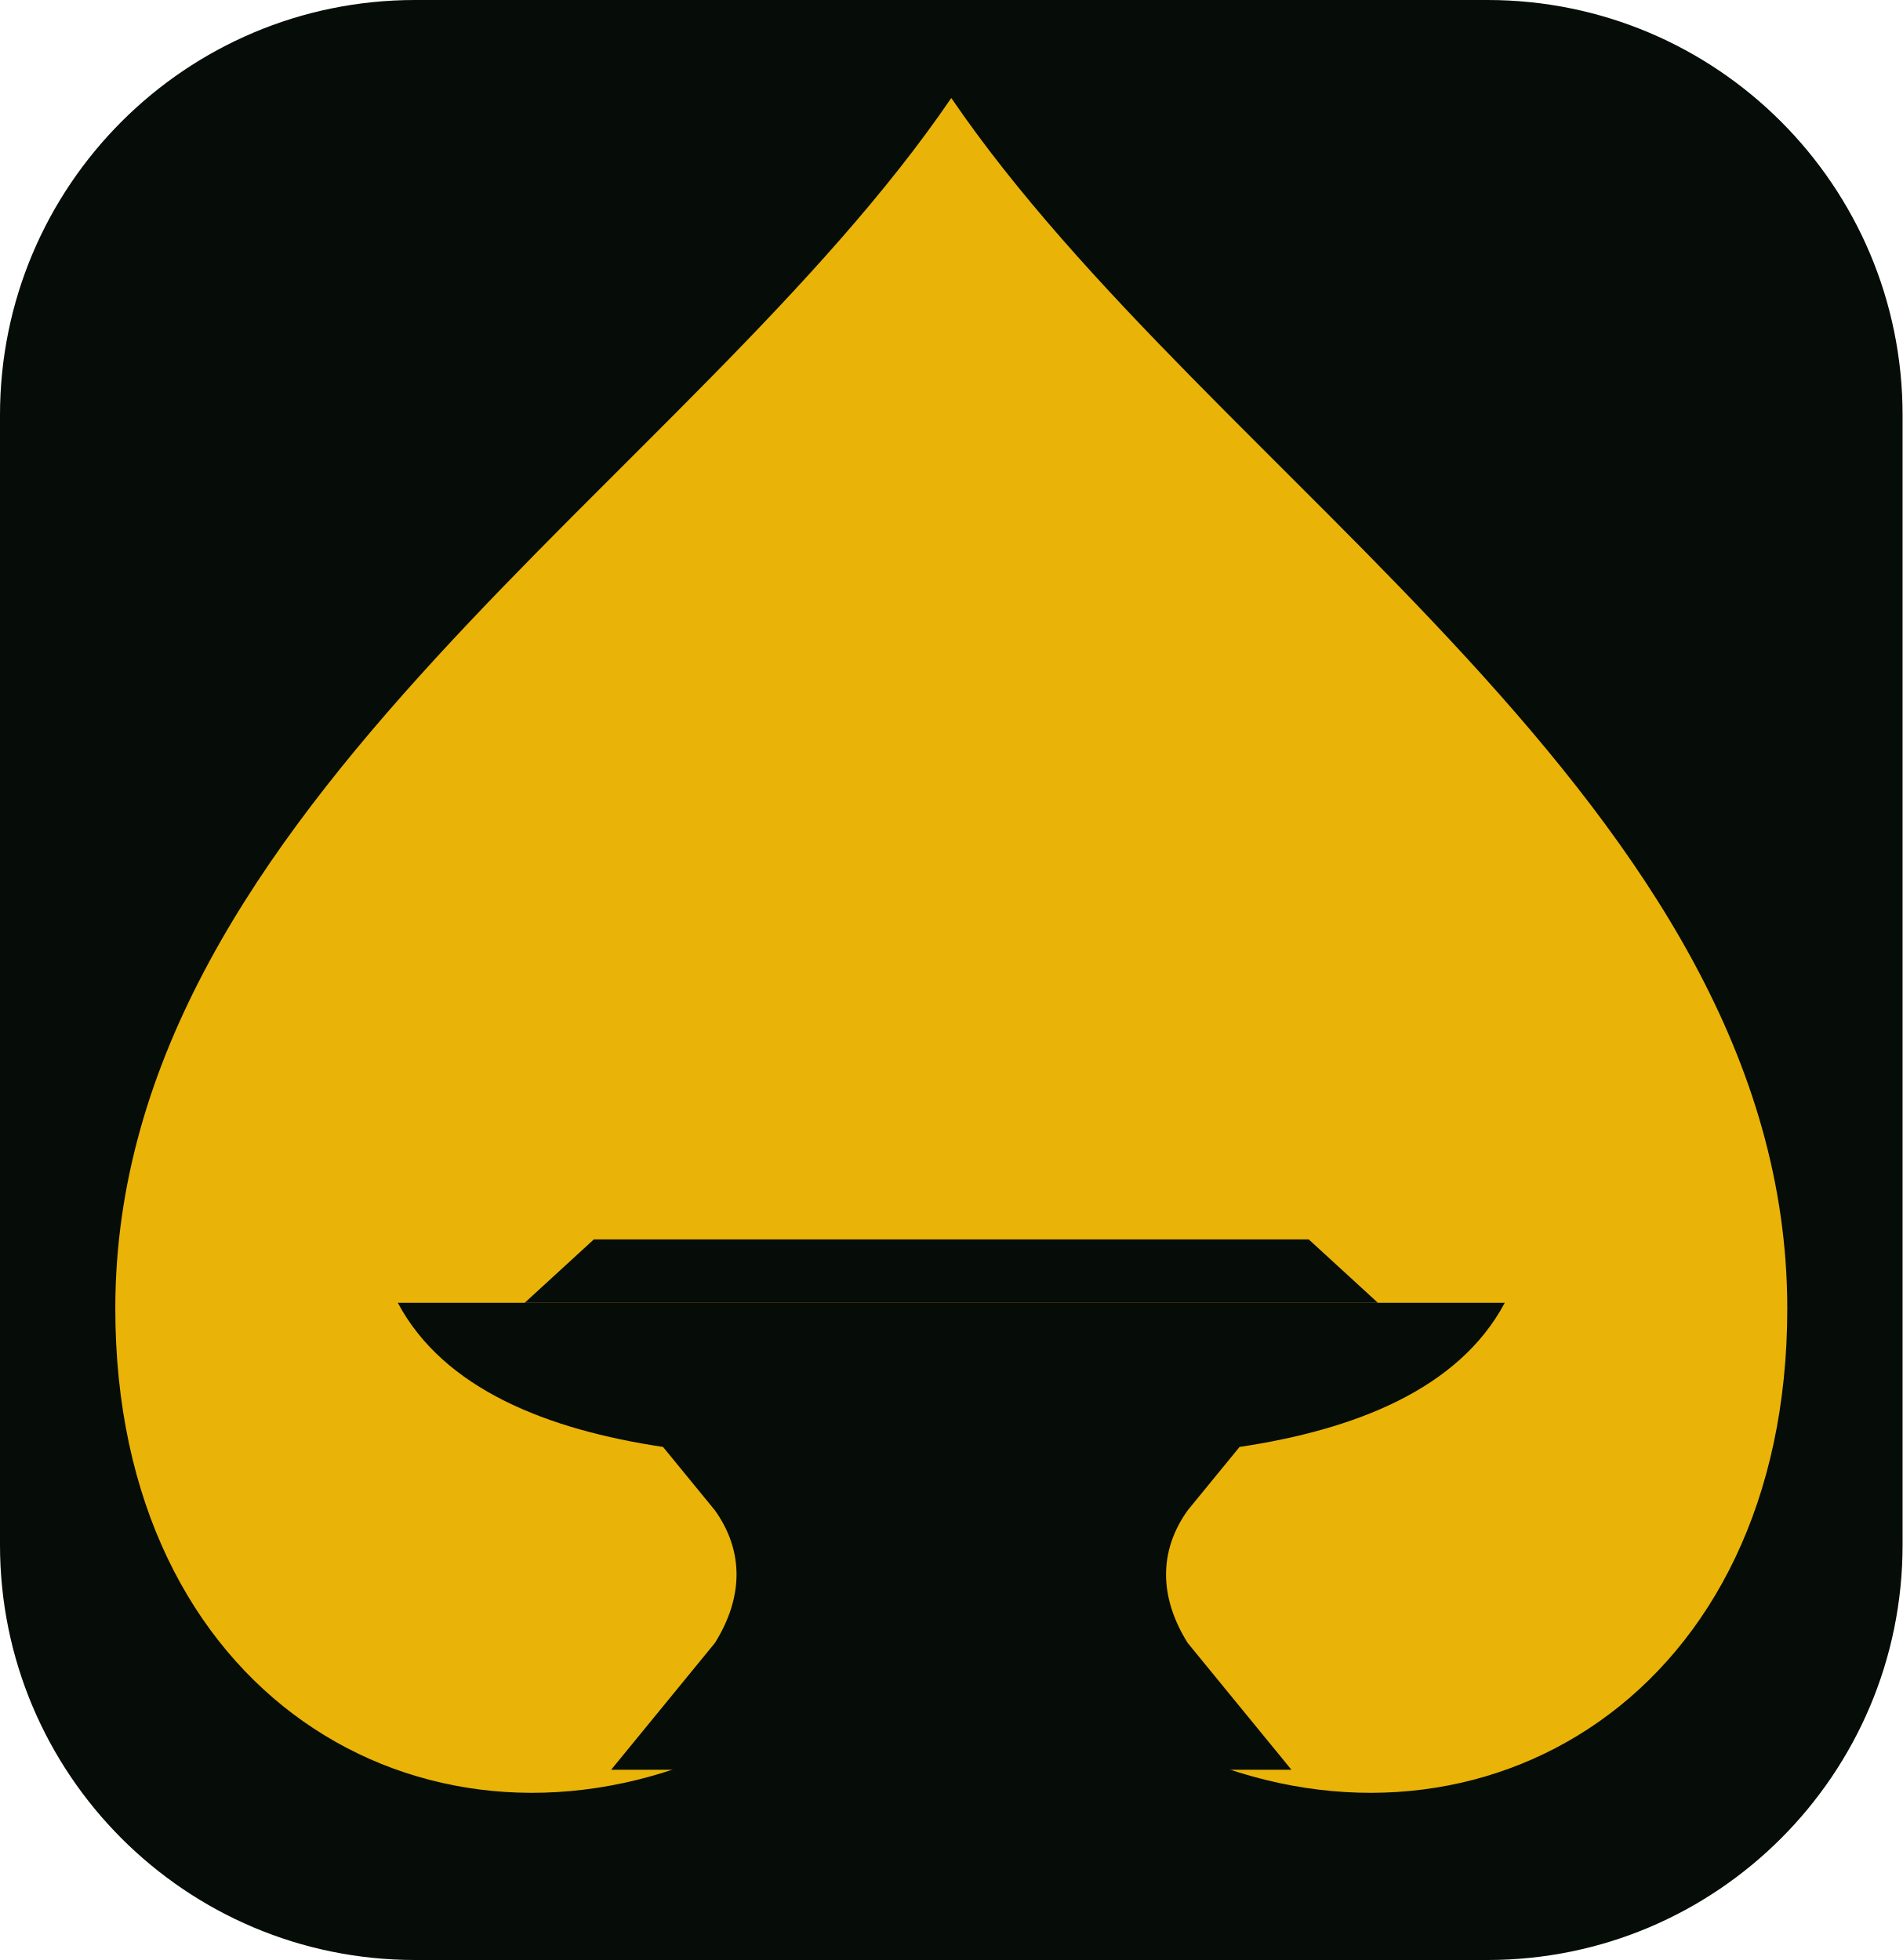
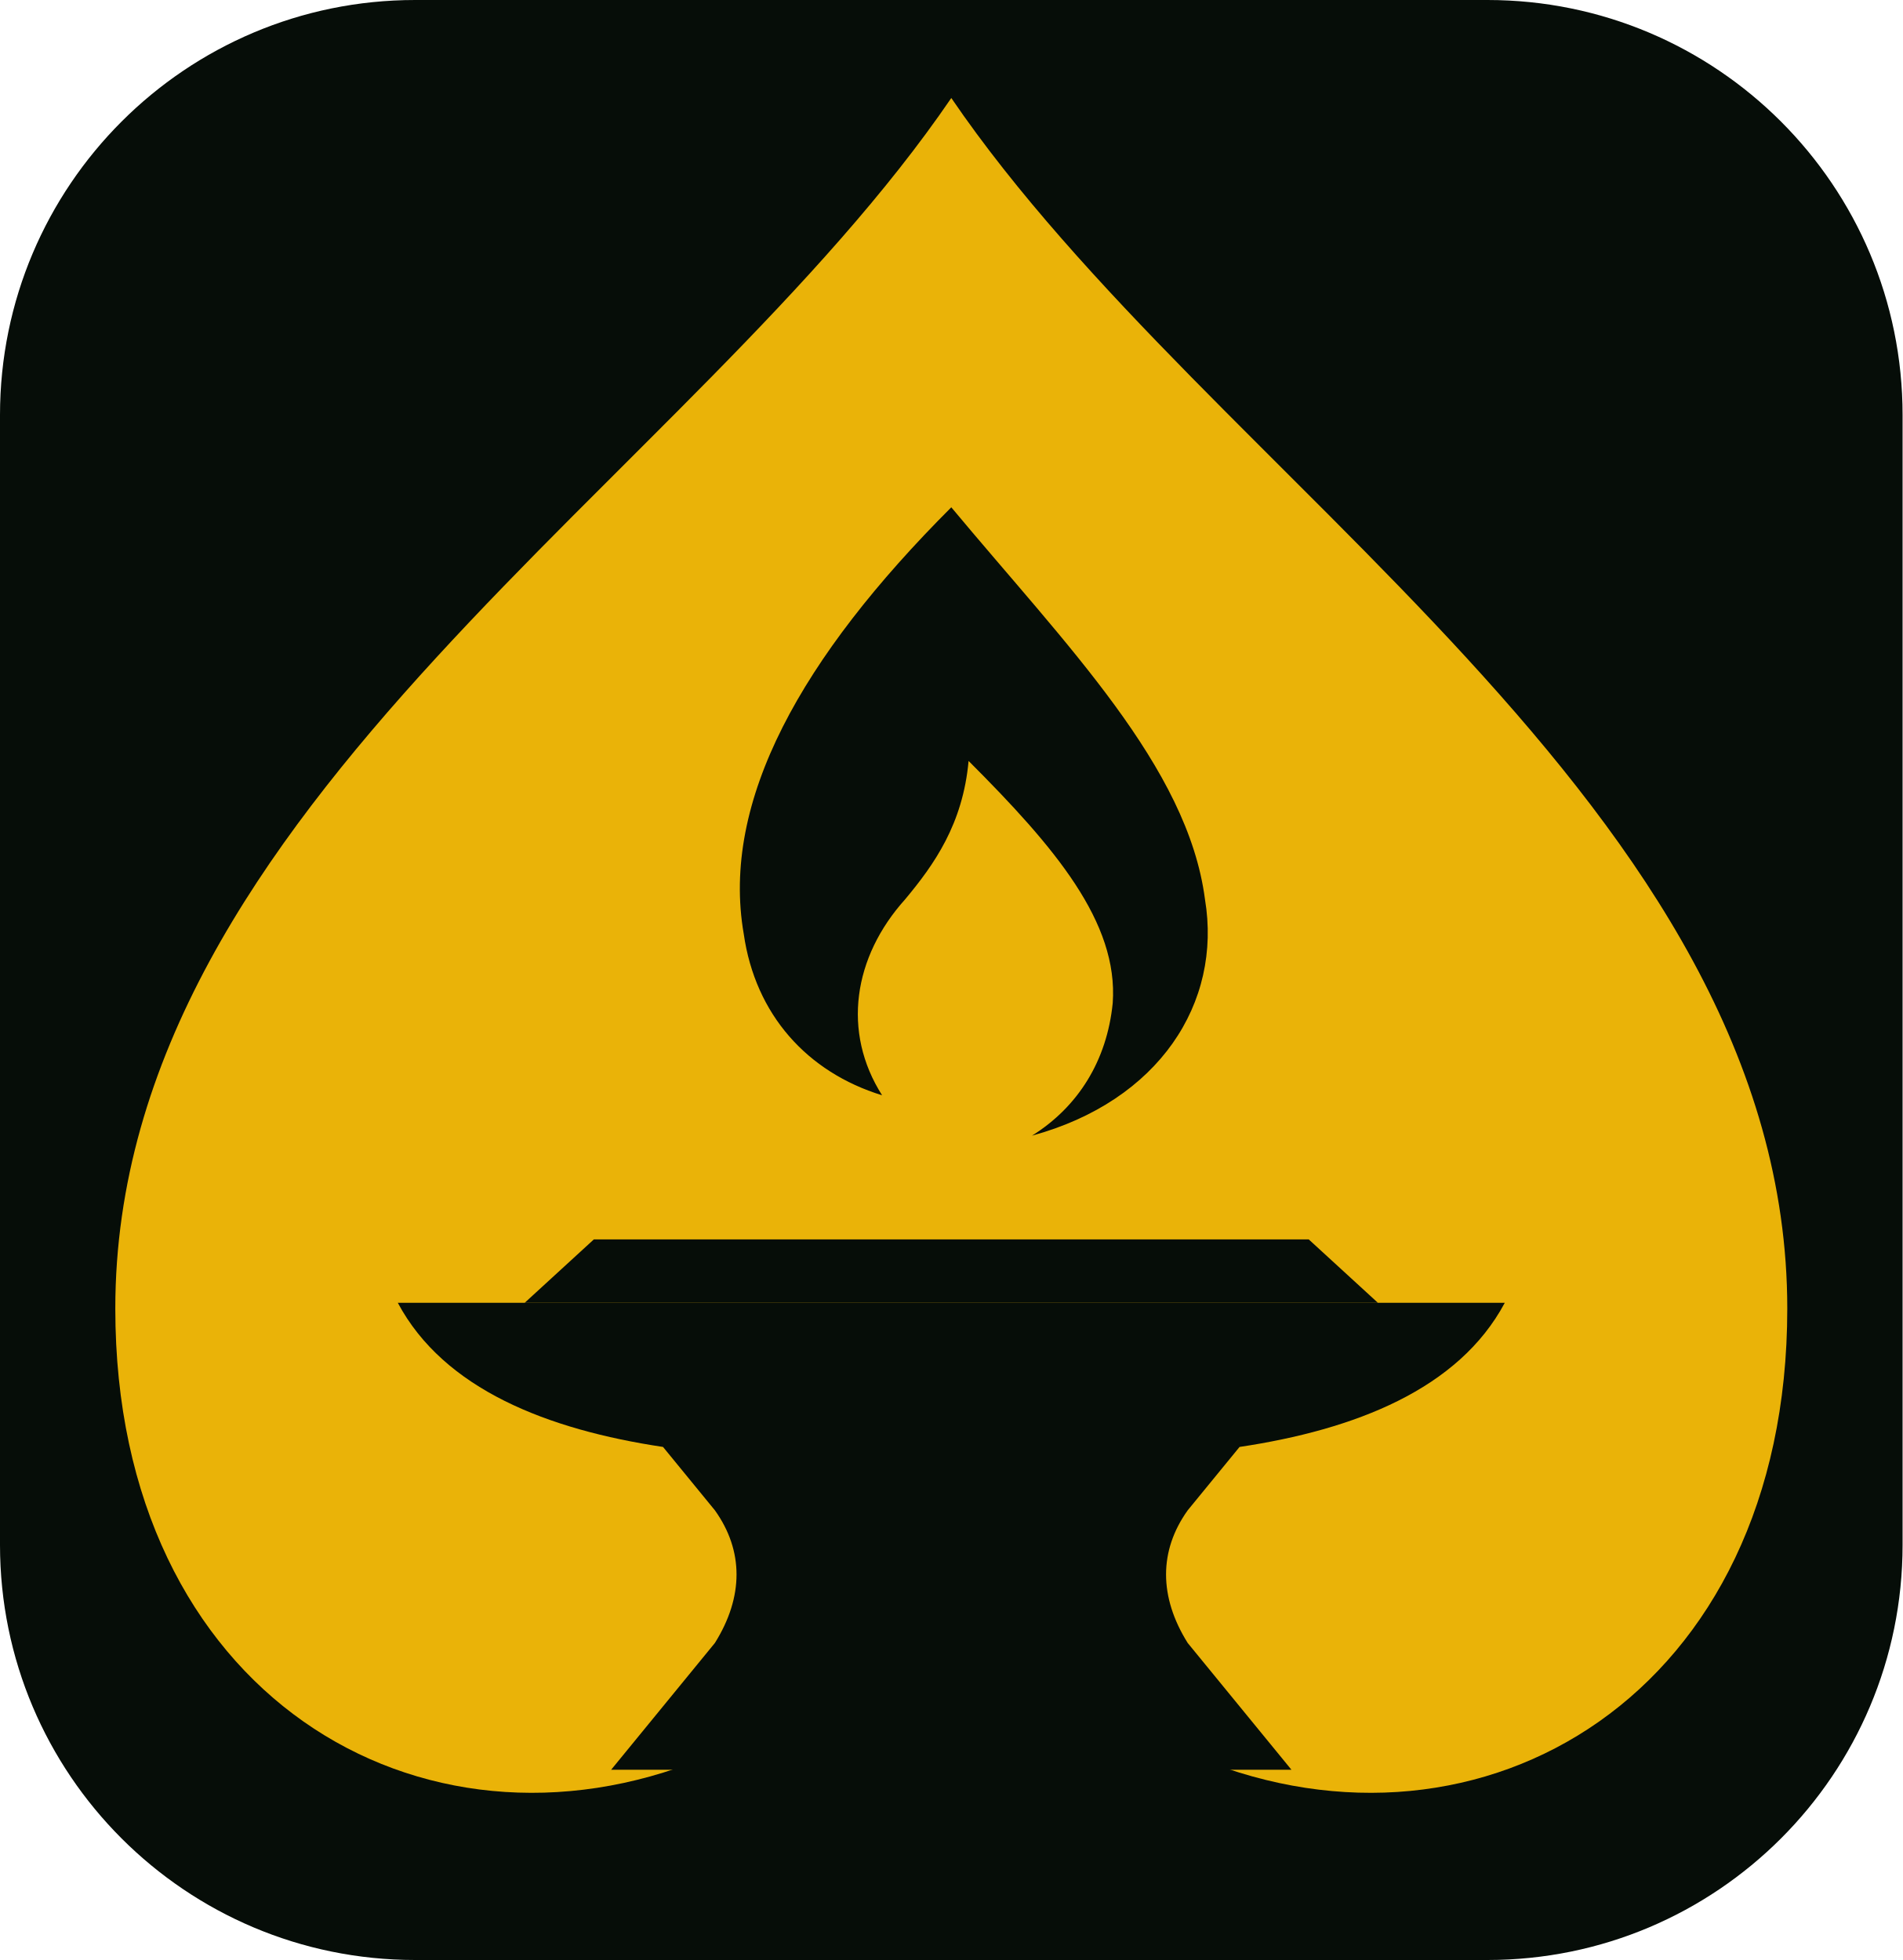
<svg xmlns="http://www.w3.org/2000/svg" viewBox="85 25 330 340">
  <rect x="85" y="25" width="330" height="340" rx="72" fill="#060d08" />
  <path d="M250 42 C205 108 105 165 105 252 C105 319 158 350 207 330 C222 324 237 313 250 296 C263 313 278 324 293 330 C342 350 395 319 395 252 C395 165 295 108 250 42Z" fill="#eab308" />
  <path d="M154 251 H346 C338 266 320 273 300 276 L291 287 C286 294 286 302 291 310 L309 332 H191 L209 310 C214 302 214 294 209 287 L200 276 C180 273 162 266 154 251Z" fill="#060d08" />
  <path d="M188 240 H312 L324 251 H176Z" fill="#060d08" />
-   <path d="M250 113 C224 139 210 164 214 187 C216 201 225 211 238 215 C231 204 233 191 242 181 C247 175 252 168 253 157 C268 172 279 185 278 199 C277 209 272 217 264 222 C286 216 297 199 294 181 C291 158 270 137 250 113Z" fill="#eab308" />
+   <path d="M250 113 C224 139 210 164 214 187 C216 201 225 211 238 215 C231 204 233 191 242 181 C247 175 252 168 253 157 C268 172 279 185 278 199 C277 209 272 217 264 222 C286 216 297 199 294 181 C291 158 270 137 250 113Z" fill="#060d08" />
</svg>
